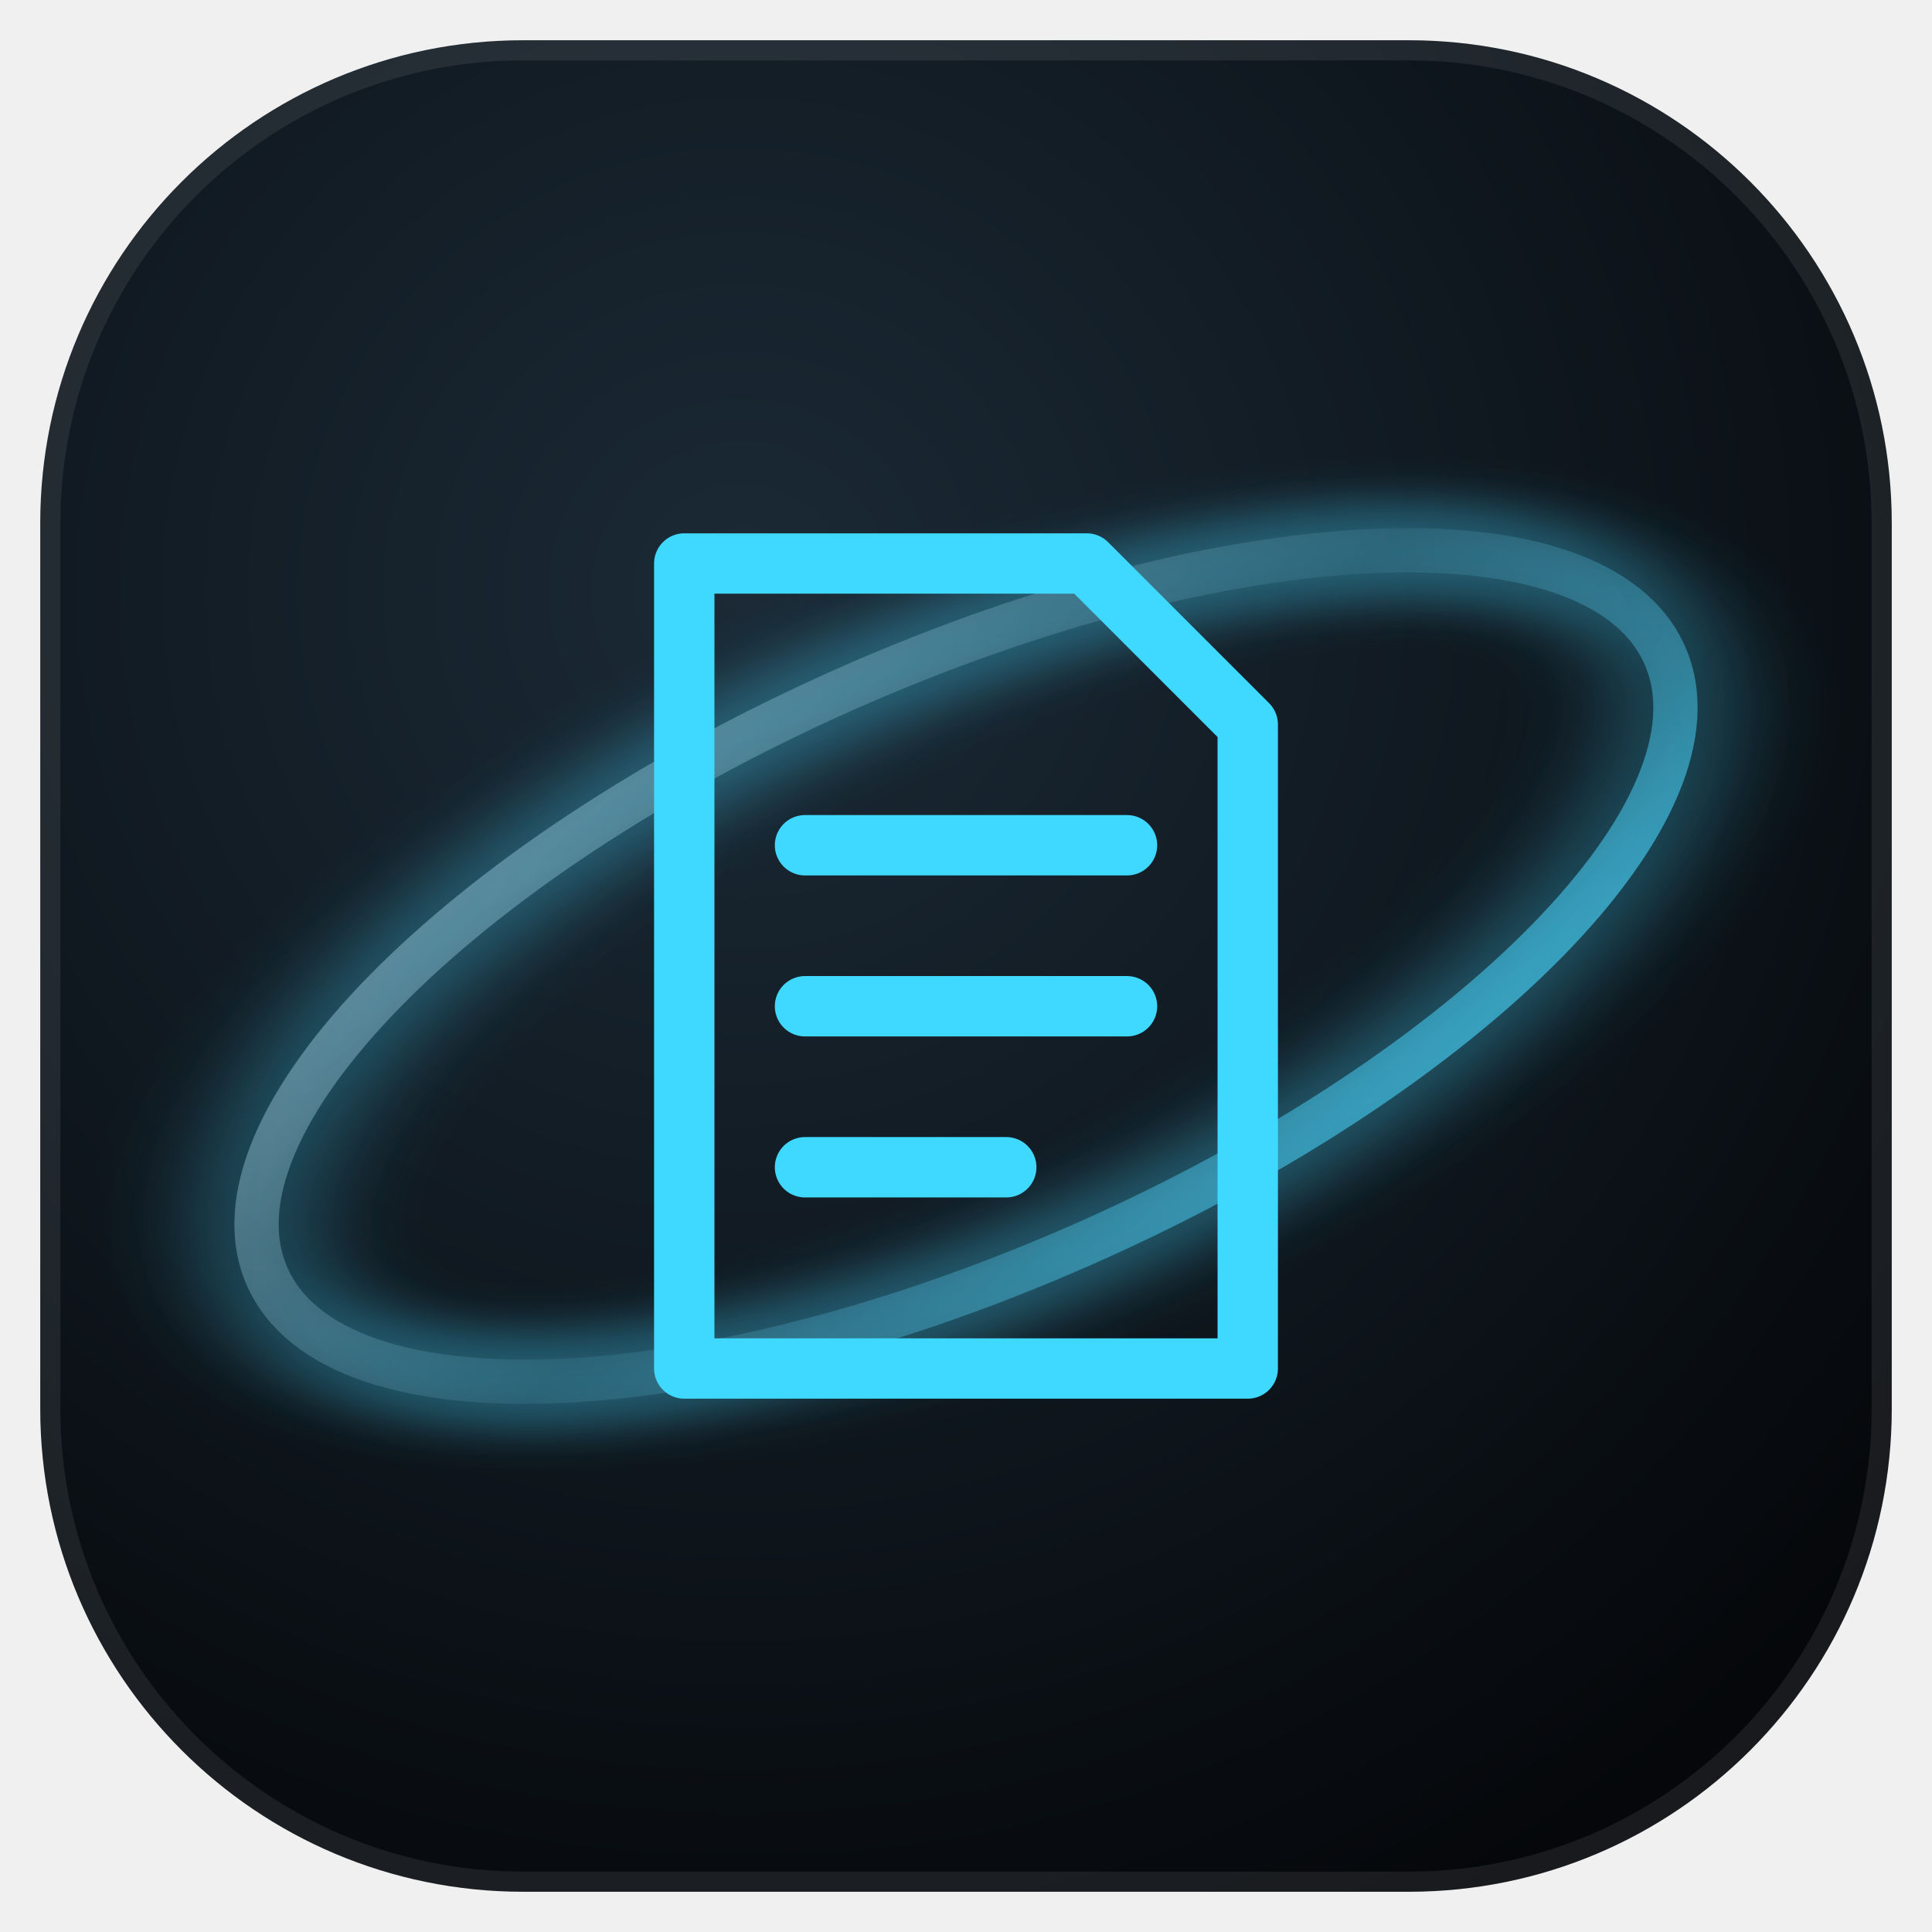
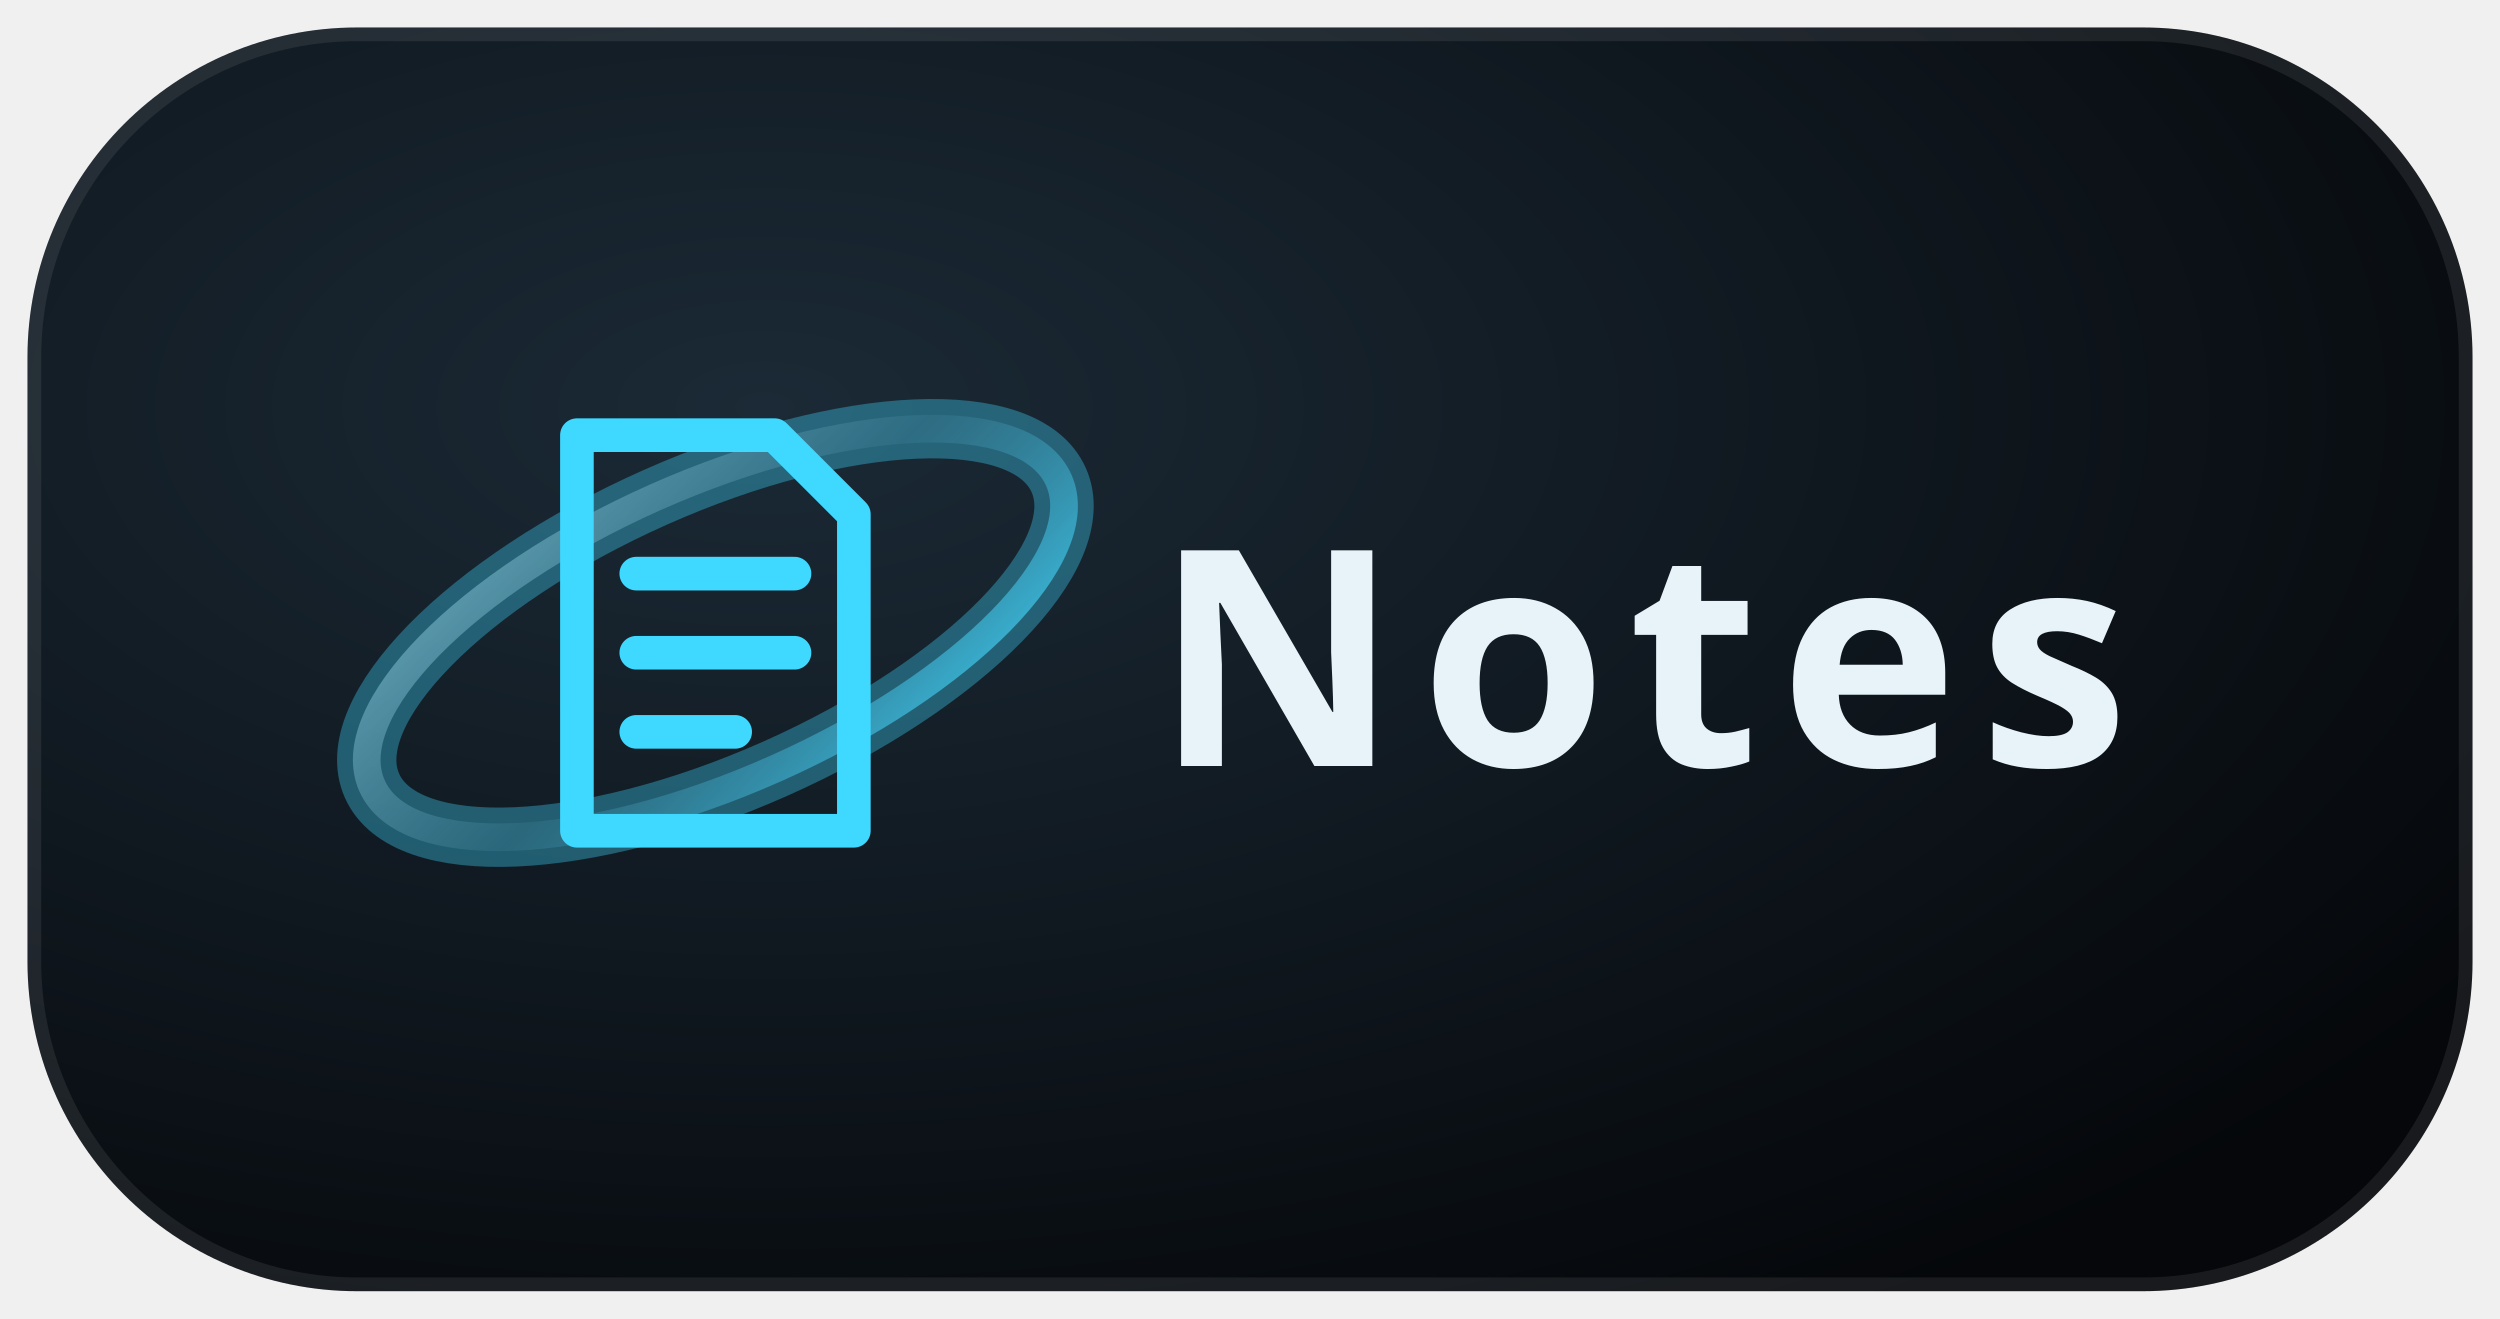
- <svg xmlns="http://www.w3.org/2000/svg" viewBox="0 0 96 96" role="img" aria-label="Notes">
+ <svg xmlns="http://www.w3.org/2000/svg" viewBox="0 0 182 96" role="img" aria-label="Notes">
  <defs>
-     <radialGradient id="glass" cx="38%" cy="30%" r="80%">
+     <radialGradient id="glass-notes" cx="30%" cy="30%" r="85%">
      <stop offset="0" stop-color="#1b2a36" />
      <stop offset="1" stop-color="#05070a" />
    </radialGradient>
-     <linearGradient id="ring" x1="0" y1="0" x2="1" y2="1">
+     <linearGradient id="ring-notes" x1="0" y1="0" x2="1" y2="1">
      <stop offset="0" stop-color="#d9e6ee" stop-opacity="0.55" />
      <stop offset="0.5" stop-color="#3a4a57" stop-opacity="0.35" />
      <stop offset="1" stop-color="#3fd8ff" stop-opacity="0.9" />
    </linearGradient>
  </defs>
-   <rect x="2" y="2" width="92" height="92" rx="24" fill="url(#glass)" />
-   <rect x="2.5" y="2.5" width="91" height="91" rx="23.5" fill="none" stroke="#ffffff" stroke-opacity="0.08" />
-   <ellipse cx="48" cy="48" rx="38" ry="15" transform="rotate(-24 48 48)" fill="none" stroke="url(#ring)" stroke-width="2.2" />
-   <ellipse cx="48" cy="48" rx="38" ry="15" transform="rotate(-24 48 48)" fill="none" stroke="#3fd8ff" stroke-opacity="0.35" stroke-width="5" stroke-linecap="round" style="filter:blur(2px)" />
-   <g fill="none" stroke="#3fd8ff" stroke-width="3" stroke-linecap="round" stroke-linejoin="round">
-     <path d="M34 28h20l8 8v32H34z" />
-     <path d="M40 42h16M40 50h16M40 58h10" />
+   <rect x="2" y="2" width="178" height="92" rx="24" fill="url(#glass-notes)" />
+   <rect x="2.5" y="2.5" width="177" height="91" rx="23.5" fill="none" stroke="#ffffff" stroke-opacity="0.08" />
+   <g transform="translate(6 0) scale(0.72) translate(16 16)">
+     <ellipse cx="48" cy="48" rx="38" ry="15" transform="rotate(-24 48 48)" fill="none" stroke="url(#ring-notes)" stroke-width="2.8" />
+     <ellipse cx="48" cy="48" rx="38" ry="15" transform="rotate(-24 48 48)" fill="none" stroke="#3fd8ff" stroke-opacity="0.35" stroke-width="6" stroke-linecap="round" />
+     <g fill="none" stroke="#3fd8ff" stroke-width="3.4" stroke-linecap="round" stroke-linejoin="round">
+       <path d="M34 28h20l8 8v32H34z" />
+       <path d="M40 42h16M40 50h16M40 58h10" />
+     </g>
  </g>
+   <text x="84" y="48" dominant-baseline="middle" font-family="Orbitron, 'Segoe UI', system-ui, sans-serif" font-size="22" font-weight="600" letter-spacing="1.5" fill="#e7f3f8">Notes</text>
</svg>
